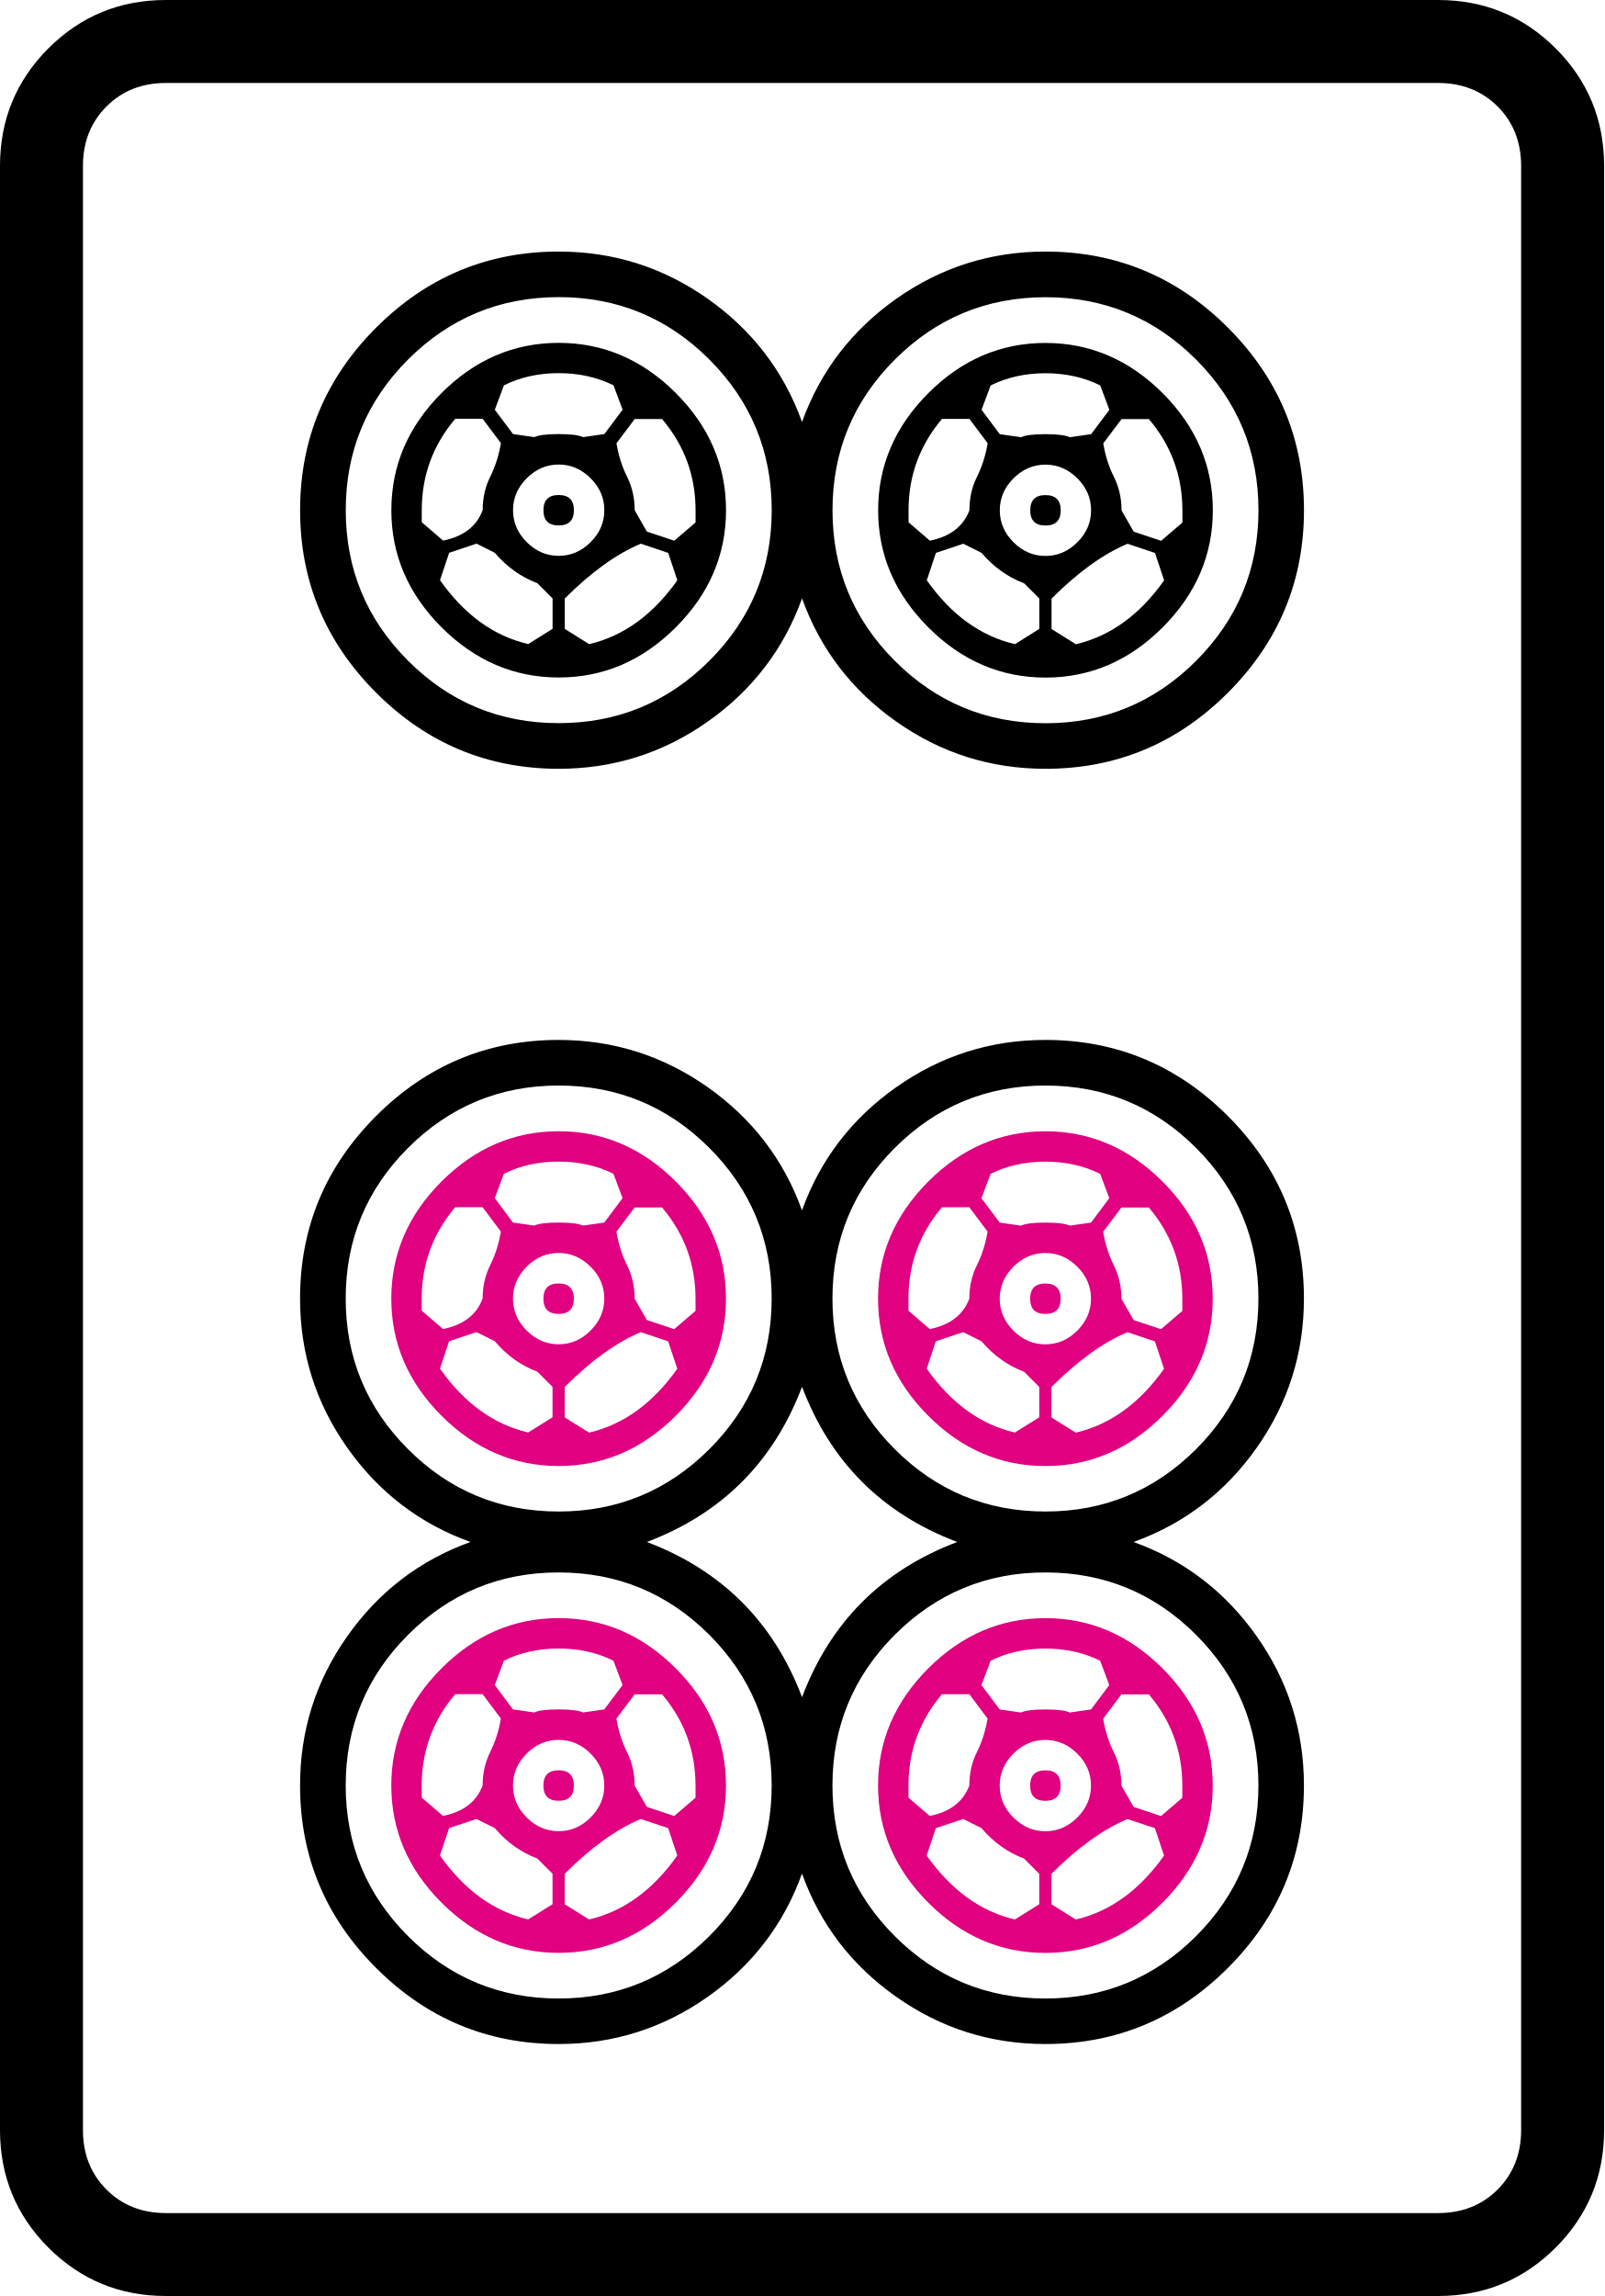
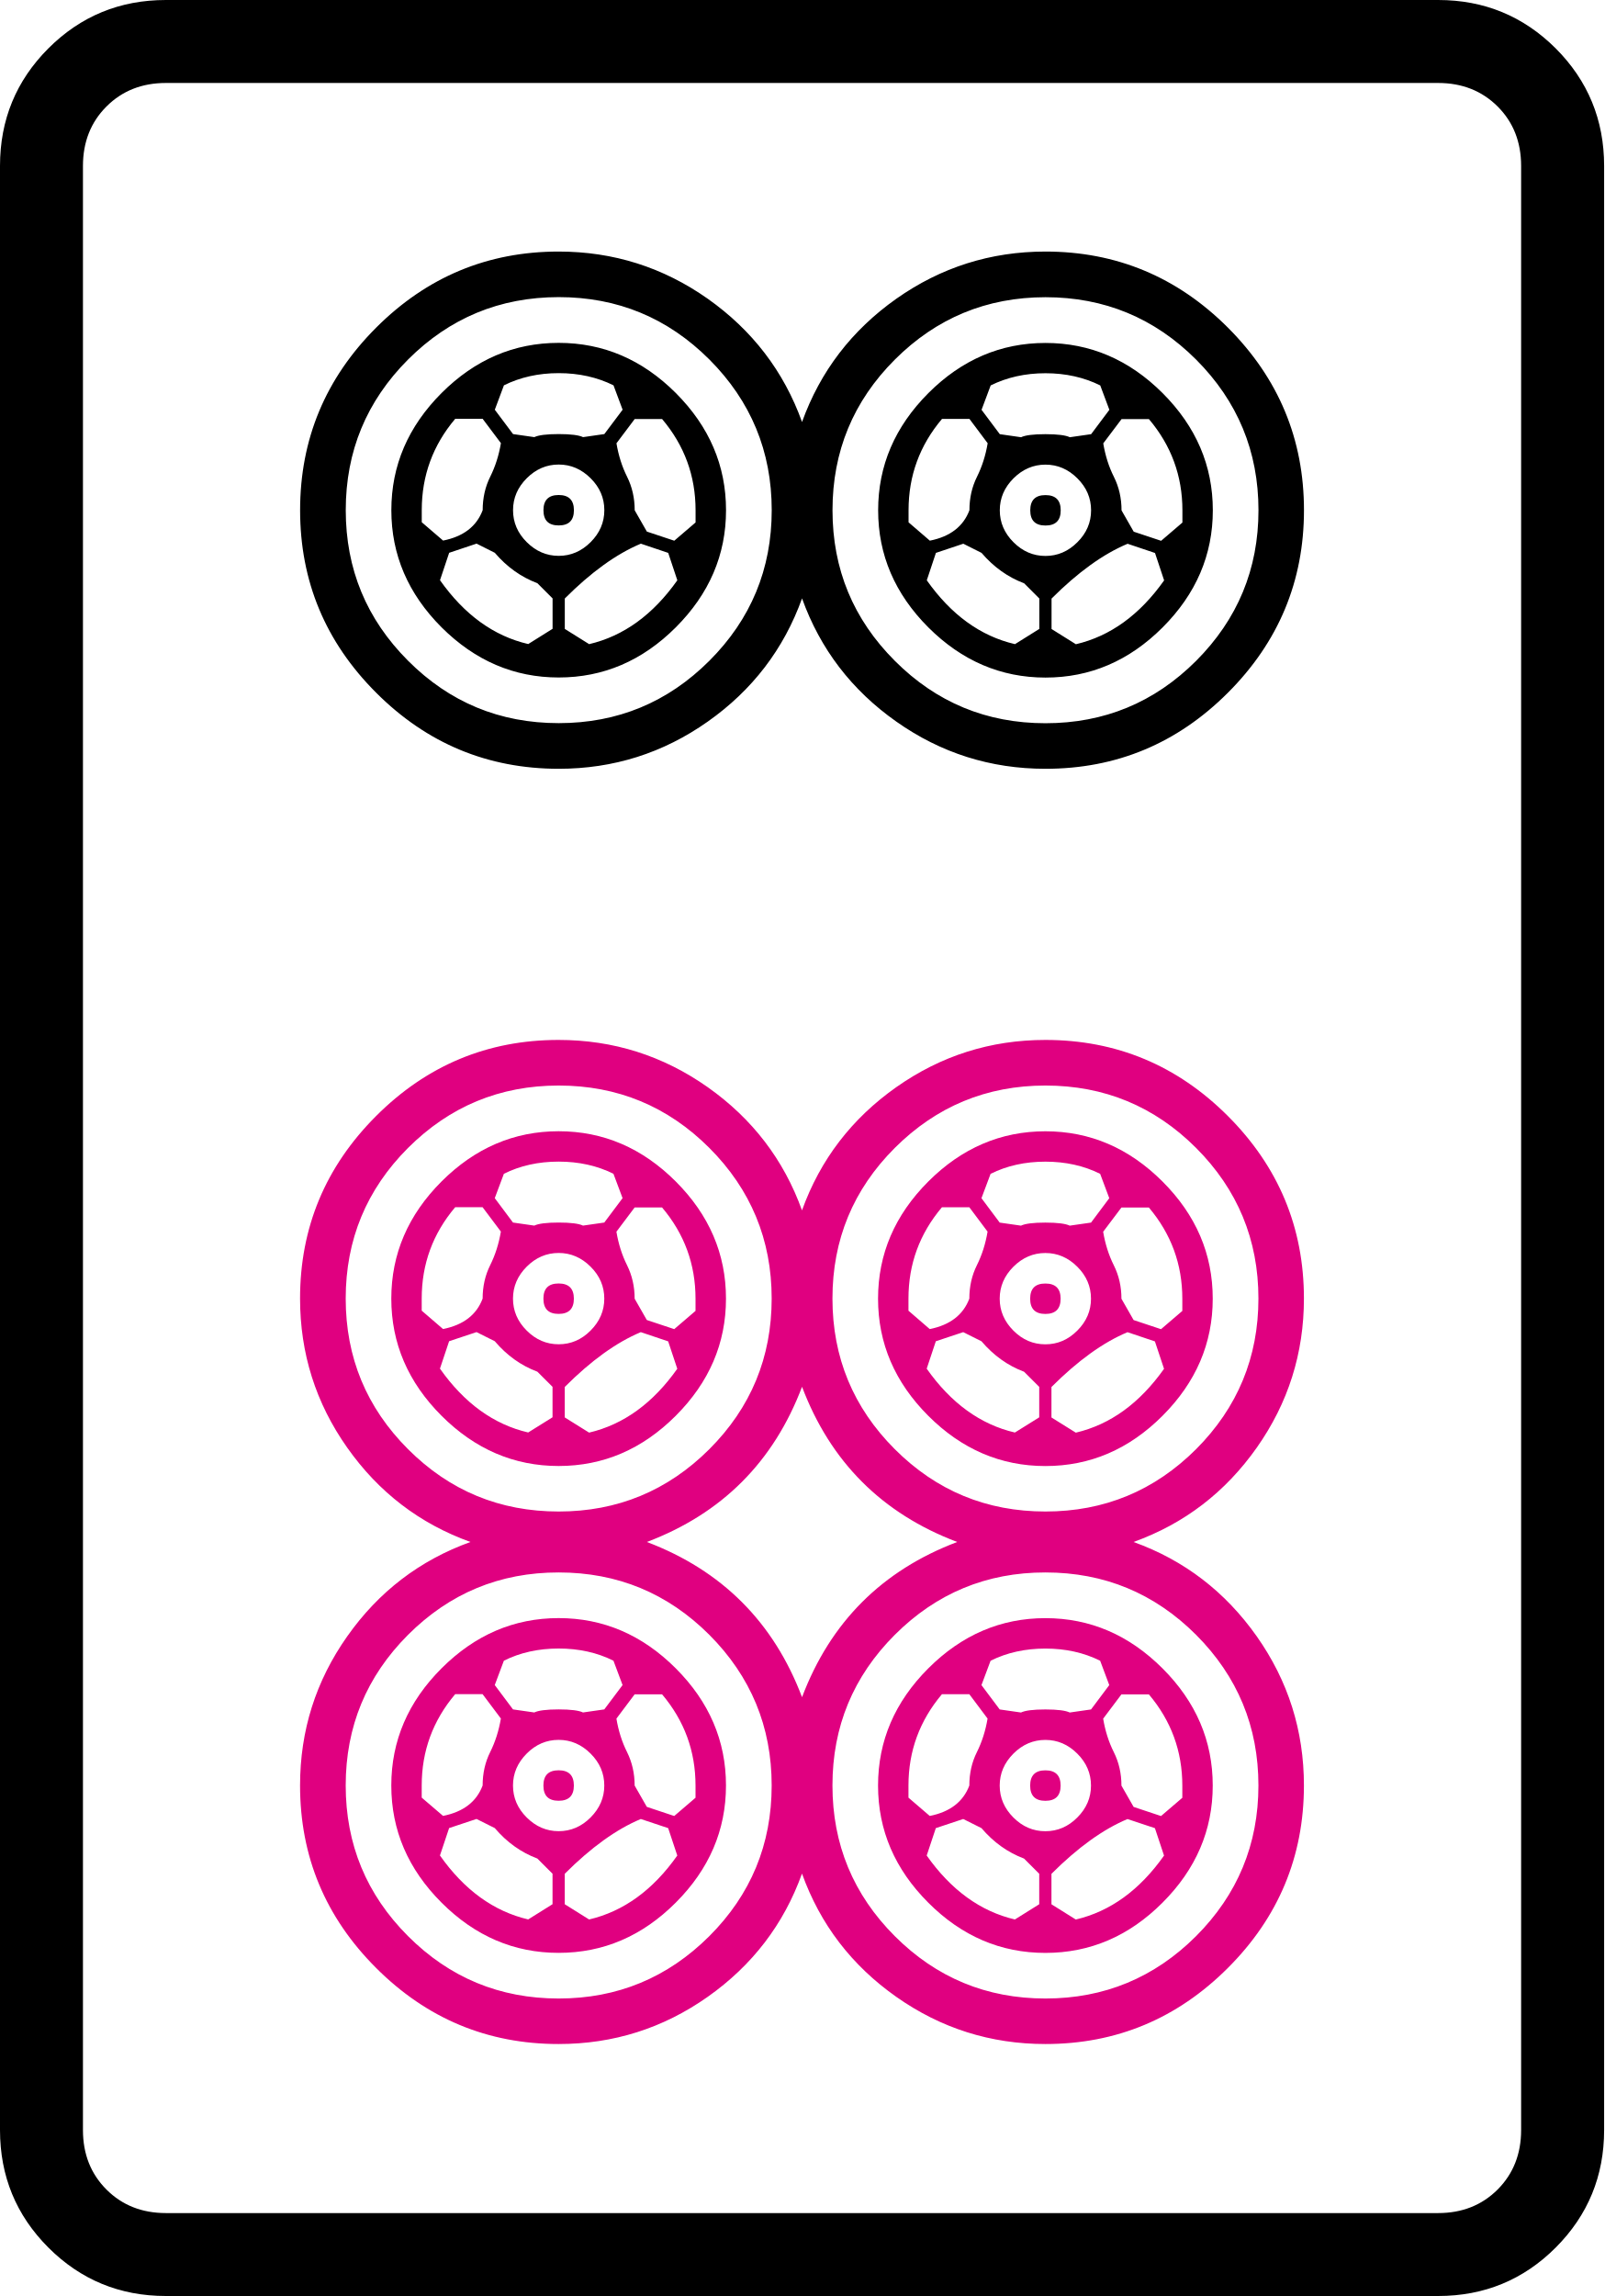
<svg xmlns="http://www.w3.org/2000/svg" version="1.1" id="图层_1" x="0px" y="0px" width="139.764" height="200" viewBox="0 0 139.764 200" enable-background="new 0 0 714 341" xml:space="preserve">
  <defs id="defs619" />
  <g transform="matrix(4.033234,0,0,4.033234,-837.8479,-611.5028)" id="g1702">
    <path id="path150" d="m 242.389,155.2 v 42.419 c 0,0.995 -0.35,1.842 -1.046,2.539 -0.697,0.697 -1.544,1.046 -2.54,1.046 H 211.32 c -0.996,0 -1.842,-0.349 -2.539,-1.046 -0.697,-0.697 -1.045,-1.544 -1.045,-2.539 V 155.2 c 0,-0.995 0.348,-1.842 1.045,-2.539 0.697,-0.697 1.543,-1.045 2.539,-1.045 h 27.483 c 0.996,0 1.842,0.349 2.54,1.045 0.696,0.697 1.046,1.544 1.046,2.539 z m -3.586,-1.792 H 211.32 c -0.518,0 -0.946,0.17 -1.284,0.508 -0.339,0.339 -0.508,0.768 -0.508,1.285 v 42.419 c 0,0.517 0.169,0.946 0.508,1.285 0.338,0.338 0.766,0.508 1.284,0.508 h 27.483 c 0.518,0 0.946,-0.17 1.285,-0.508 0.338,-0.339 0.508,-0.768 0.508,-1.285 V 155.2 c 0,-0.517 -0.169,-0.946 -0.508,-1.285 -0.339,-0.337 -0.767,-0.507 -1.285,-0.507 z" />
-     <path style="fill:#000000;stroke-width:1.1;fill-opacity:1" id="path152" d="m 214.218,179.661 c 0,-1.533 0.548,-2.847 1.643,-3.942 1.095,-1.095 2.409,-1.643 3.942,-1.643 1.184,0 2.256,0.341 3.221,1.02 0.963,0.68 1.643,1.566 2.037,2.661 0.394,-1.095 1.074,-1.982 2.037,-2.661 0.964,-0.679 2.037,-1.02 3.221,-1.02 1.533,0 2.848,0.549 3.942,1.643 1.095,1.096 1.643,2.41 1.643,3.942 0,1.184 -0.34,2.257 -1.019,3.221 -0.68,0.964 -1.566,1.643 -2.662,2.037 1.096,0.394 1.982,1.075 2.662,2.038 0.679,0.964 1.019,2.037 1.019,3.22 0,1.534 -0.549,2.849 -1.643,3.942 -1.096,1.095 -2.409,1.643 -3.942,1.643 -1.184,0 -2.257,-0.34 -3.221,-1.019 -0.964,-0.679 -1.643,-1.565 -2.037,-2.662 -0.394,1.097 -1.075,1.983 -2.037,2.662 -0.964,0.679 -2.037,1.019 -3.221,1.019 -1.534,0 -2.848,-0.549 -3.942,-1.643 -1.096,-1.095 -1.643,-2.408 -1.643,-3.942 0,-1.184 0.339,-2.256 1.019,-3.22 0.679,-0.964 1.566,-1.643 2.662,-2.038 -1.096,-0.394 -1.983,-1.074 -2.662,-2.037 -0.68,-0.963 -1.019,-2.037 -1.019,-3.221 z m 2.333,-3.253 c -0.898,0.898 -1.347,1.983 -1.347,3.253 0,1.272 0.449,2.356 1.347,3.254 0.898,0.898 1.982,1.346 3.254,1.346 1.27,0 2.355,-0.449 3.254,-1.346 0.898,-0.898 1.347,-1.982 1.347,-3.254 0,-1.269 -0.45,-2.355 -1.347,-3.253 -0.899,-0.898 -1.983,-1.347 -3.254,-1.347 -1.273,0 -2.356,0.451 -3.254,1.347 z m 0,10.516 c -0.898,0.899 -1.347,1.983 -1.347,3.254 0,1.27 0.449,2.356 1.347,3.254 0.898,0.898 1.982,1.347 3.254,1.347 1.27,0 2.355,-0.45 3.254,-1.347 0.898,-0.898 1.347,-1.982 1.347,-3.254 0,-1.27 -0.45,-2.355 -1.347,-3.254 -0.899,-0.898 -1.983,-1.347 -3.254,-1.347 -1.273,-0.001 -2.356,0.45 -3.254,1.347 z m 5.159,-2.005 c 1.62,0.614 2.738,1.731 3.352,3.352 0.613,-1.621 1.73,-2.738 3.352,-3.352 -1.621,-0.613 -2.739,-1.73 -3.352,-3.352 -0.614,1.621 -1.731,2.739 -3.352,3.352 z m 5.356,-8.511 c -0.899,0.898 -1.347,1.983 -1.347,3.253 0,1.272 0.449,2.356 1.347,3.254 0.898,0.898 1.982,1.346 3.254,1.346 1.27,0 2.355,-0.449 3.254,-1.346 0.896,-0.898 1.347,-1.982 1.347,-3.254 0,-1.269 -0.45,-2.355 -1.347,-3.253 -0.899,-0.898 -1.983,-1.347 -3.254,-1.347 -1.272,0 -2.356,0.451 -3.254,1.347 z m 0,10.516 c -0.899,0.899 -1.347,1.983 -1.347,3.254 0,1.27 0.449,2.356 1.347,3.254 0.898,0.898 1.982,1.347 3.254,1.347 1.27,0 2.355,-0.45 3.254,-1.347 0.896,-0.898 1.347,-1.982 1.347,-3.254 0,-1.27 -0.45,-2.355 -1.347,-3.254 -0.899,-0.898 -1.983,-1.347 -3.254,-1.347 -1.272,-0.001 -2.356,0.45 -3.254,1.347 z" />
+     <path style="fill:#e00080;stroke-width:1;fill-opacity:1;font-variation-settings:normal;opacity:1;vector-effect:none;stroke-linecap:butt;stroke-linejoin:miter;stroke-miterlimit:4;stroke-dasharray:none;stroke-dashoffset:0;stroke-opacity:1;-inkscape-stroke:none;stop-color:#000000;stop-opacity:1" id="path152" d="m 214.218,179.661 c 0,-1.533 0.548,-2.847 1.643,-3.942 1.095,-1.095 2.409,-1.643 3.942,-1.643 1.184,0 2.256,0.341 3.221,1.02 0.963,0.68 1.643,1.566 2.037,2.661 0.394,-1.095 1.074,-1.982 2.037,-2.661 0.964,-0.679 2.037,-1.02 3.221,-1.02 1.533,0 2.848,0.549 3.942,1.643 1.095,1.096 1.643,2.41 1.643,3.942 0,1.184 -0.34,2.257 -1.019,3.221 -0.68,0.964 -1.566,1.643 -2.662,2.037 1.096,0.394 1.982,1.075 2.662,2.038 0.679,0.964 1.019,2.037 1.019,3.22 0,1.534 -0.549,2.849 -1.643,3.942 -1.096,1.095 -2.409,1.643 -3.942,1.643 -1.184,0 -2.257,-0.34 -3.221,-1.019 -0.964,-0.679 -1.643,-1.565 -2.037,-2.662 -0.394,1.097 -1.075,1.983 -2.037,2.662 -0.964,0.679 -2.037,1.019 -3.221,1.019 -1.534,0 -2.848,-0.549 -3.942,-1.643 -1.096,-1.095 -1.643,-2.408 -1.643,-3.942 0,-1.184 0.339,-2.256 1.019,-3.22 0.679,-0.964 1.566,-1.643 2.662,-2.038 -1.096,-0.394 -1.983,-1.074 -2.662,-2.037 -0.68,-0.963 -1.019,-2.037 -1.019,-3.221 z m 2.333,-3.253 c -0.898,0.898 -1.347,1.983 -1.347,3.253 0,1.272 0.449,2.356 1.347,3.254 0.898,0.898 1.982,1.346 3.254,1.346 1.27,0 2.355,-0.449 3.254,-1.346 0.898,-0.898 1.347,-1.982 1.347,-3.254 0,-1.269 -0.45,-2.355 -1.347,-3.253 -0.899,-0.898 -1.983,-1.347 -3.254,-1.347 -1.273,0 -2.356,0.451 -3.254,1.347 z m 0,10.516 c -0.898,0.899 -1.347,1.983 -1.347,3.254 0,1.27 0.449,2.356 1.347,3.254 0.898,0.898 1.982,1.347 3.254,1.347 1.27,0 2.355,-0.45 3.254,-1.347 0.898,-0.898 1.347,-1.982 1.347,-3.254 0,-1.27 -0.45,-2.355 -1.347,-3.254 -0.899,-0.898 -1.983,-1.347 -3.254,-1.347 -1.273,-0.001 -2.356,0.45 -3.254,1.347 z m 5.159,-2.005 c 1.62,0.614 2.738,1.731 3.352,3.352 0.613,-1.621 1.73,-2.738 3.352,-3.352 -1.621,-0.613 -2.739,-1.73 -3.352,-3.352 -0.614,1.621 -1.731,2.739 -3.352,3.352 z m 5.356,-8.511 c -0.899,0.898 -1.347,1.983 -1.347,3.253 0,1.272 0.449,2.356 1.347,3.254 0.898,0.898 1.982,1.346 3.254,1.346 1.27,0 2.355,-0.449 3.254,-1.346 0.896,-0.898 1.347,-1.982 1.347,-3.254 0,-1.269 -0.45,-2.355 -1.347,-3.253 -0.899,-0.898 -1.983,-1.347 -3.254,-1.347 -1.272,0 -2.356,0.451 -3.254,1.347 z m 0,10.516 c -0.899,0.899 -1.347,1.983 -1.347,3.254 0,1.27 0.449,2.356 1.347,3.254 0.898,0.898 1.982,1.347 3.254,1.347 1.27,0 2.355,-0.45 3.254,-1.347 0.896,-0.898 1.347,-1.982 1.347,-3.254 0,-1.27 -0.45,-2.355 -1.347,-3.254 -0.899,-0.898 -1.983,-1.347 -3.254,-1.347 -1.272,-0.001 -2.356,0.45 -3.254,1.347 z" />
    <path style="fill:#000000;stroke-width:1.1;fill-opacity:1" id="path154" d="m 215.862,166.577 c -1.096,-1.095 -1.643,-2.409 -1.643,-3.942 0,-1.533 0.548,-2.848 1.643,-3.943 1.095,-1.095 2.409,-1.643 3.942,-1.643 1.184,0 2.256,0.34 3.221,1.019 0.963,0.681 1.643,1.567 2.037,2.662 0.394,-1.095 1.074,-1.981 2.037,-2.662 0.964,-0.679 2.037,-1.019 3.221,-1.019 1.533,0 2.848,0.549 3.942,1.643 1.095,1.096 1.643,2.41 1.643,3.943 0,1.534 -0.549,2.848 -1.643,3.942 -1.096,1.096 -2.409,1.643 -3.942,1.643 -1.184,0 -2.257,-0.339 -3.221,-1.019 -0.964,-0.679 -1.643,-1.565 -2.037,-2.661 -0.394,1.096 -1.075,1.983 -2.037,2.661 -0.964,0.68 -2.037,1.019 -3.221,1.019 -1.533,-0.001 -2.848,-0.548 -3.942,-1.643 z m 0.69,-7.197 c -0.898,0.899 -1.347,1.983 -1.347,3.254 0,1.272 0.449,2.355 1.347,3.253 0.898,0.899 1.982,1.347 3.254,1.347 1.27,0 2.355,-0.449 3.254,-1.347 0.898,-0.898 1.347,-1.981 1.347,-3.253 0,-1.27 -0.45,-2.355 -1.347,-3.254 -0.899,-0.898 -1.983,-1.347 -3.254,-1.347 -1.273,0.001 -2.356,0.45 -3.254,1.347 z m 0.723,5.785 c -0.723,-0.724 -1.085,-1.566 -1.085,-2.53 0,-0.964 0.362,-1.807 1.085,-2.531 0.724,-0.723 1.566,-1.083 2.53,-1.083 0.964,0 1.807,0.361 2.53,1.083 0.723,0.724 1.085,1.567 1.085,2.531 0,0.964 -0.362,1.807 -1.085,2.53 -0.723,0.723 -1.566,1.083 -2.53,1.083 -0.964,0 -1.806,-0.362 -2.53,-1.083 z m 0.033,-1.874 c 0.438,-0.087 0.724,-0.306 0.855,-0.657 0,-0.263 0.054,-0.504 0.164,-0.724 0.109,-0.219 0.186,-0.46 0.23,-0.723 l -0.395,-0.526 h -0.592 c -0.482,0.57 -0.723,1.228 -0.723,1.971 v 0.263 z m 2.037,0.921 c -0.351,-0.132 -0.658,-0.35 -0.92,-0.657 l -0.394,-0.198 -0.592,0.198 -0.198,0.592 c 0.526,0.745 1.161,1.206 1.906,1.379 l 0.526,-0.329 v -0.657 z m 0.986,-3.155 0.46,-0.066 0.395,-0.526 -0.197,-0.527 c -0.351,-0.174 -0.746,-0.263 -1.184,-0.263 -0.438,0 -0.833,0.089 -1.183,0.263 l -0.197,0.527 0.394,0.526 0.46,0.066 c 0.088,-0.043 0.263,-0.066 0.526,-0.066 0.263,0 0.438,0.023 0.526,0.066 z m -1.216,0.888 c -0.197,0.197 -0.296,0.427 -0.296,0.69 0,0.263 0.098,0.493 0.296,0.69 0.198,0.197 0.428,0.296 0.69,0.296 0.263,0 0.493,-0.099 0.69,-0.296 0.197,-0.197 0.296,-0.427 0.296,-0.69 0,-0.263 -0.098,-0.493 -0.296,-0.69 -0.198,-0.197 -0.427,-0.296 -0.69,-0.296 -0.263,0 -0.493,0.099 -0.69,0.296 z m 0.69,1.019 c -0.22,0 -0.329,-0.109 -0.329,-0.328 0,-0.219 0.109,-0.329 0.329,-0.329 0.219,0 0.329,0.11 0.329,0.329 0,0.219 -0.11,0.328 -0.329,0.328 z m 1.775,0.394 c -0.526,0.22 -1.075,0.615 -1.643,1.184 v 0.657 l 0.526,0.329 c 0.745,-0.175 1.379,-0.635 1.905,-1.379 l -0.197,-0.592 z m -0.527,-2.168 c 0.044,0.263 0.12,0.504 0.23,0.723 0.109,0.22 0.164,0.46 0.164,0.724 l 0.263,0.46 0.592,0.197 0.46,-0.394 v -0.263 c 0,-0.745 -0.241,-1.401 -0.723,-1.971 h -0.592 z m 6.014,-1.808 c -0.899,0.899 -1.347,1.983 -1.347,3.254 0,1.272 0.449,2.355 1.347,3.253 0.898,0.899 1.982,1.347 3.254,1.347 1.27,0 2.355,-0.449 3.254,-1.347 0.896,-0.898 1.347,-1.981 1.347,-3.253 0,-1.27 -0.45,-2.355 -1.347,-3.254 -0.899,-0.898 -1.983,-1.347 -3.254,-1.347 -1.272,0.001 -2.356,0.45 -3.254,1.347 z m 0.724,5.785 c -0.723,-0.724 -1.085,-1.566 -1.085,-2.53 0,-0.964 0.362,-1.807 1.085,-2.531 0.723,-0.723 1.566,-1.083 2.53,-1.083 0.963,0 1.807,0.361 2.53,1.083 0.724,0.724 1.085,1.567 1.085,2.531 0,0.964 -0.362,1.807 -1.085,2.53 -0.723,0.723 -1.566,1.083 -2.53,1.083 -0.965,0 -1.807,-0.362 -2.53,-1.083 z m 0.032,-1.874 c 0.437,-0.087 0.723,-0.306 0.855,-0.657 0,-0.263 0.054,-0.504 0.164,-0.724 0.109,-0.219 0.186,-0.46 0.23,-0.723 l -0.394,-0.526 h -0.592 c -0.482,0.57 -0.723,1.228 -0.723,1.971 v 0.263 z m 2.037,0.921 c -0.351,-0.132 -0.657,-0.35 -0.92,-0.657 l -0.394,-0.198 -0.592,0.198 -0.197,0.592 c 0.526,0.745 1.161,1.206 1.905,1.379 l 0.526,-0.329 v -0.657 z m 0.987,-3.155 0.46,-0.066 0.394,-0.526 -0.197,-0.527 c -0.351,-0.174 -0.746,-0.263 -1.183,-0.263 -0.438,0 -0.833,0.089 -1.184,0.263 l -0.197,0.527 0.394,0.526 0.46,0.066 c 0.088,-0.043 0.263,-0.066 0.526,-0.066 0.264,0 0.438,0.023 0.527,0.066 z m -1.217,0.888 c -0.197,0.197 -0.296,0.427 -0.296,0.69 0,0.263 0.099,0.493 0.296,0.69 0.197,0.197 0.427,0.296 0.69,0.296 0.263,0 0.493,-0.099 0.69,-0.296 0.198,-0.197 0.296,-0.427 0.296,-0.69 0,-0.263 -0.098,-0.493 -0.296,-0.69 -0.197,-0.197 -0.427,-0.296 -0.69,-0.296 -0.262,0 -0.492,0.099 -0.69,0.296 z m 0.691,1.019 c -0.22,0 -0.329,-0.109 -0.329,-0.328 0,-0.219 0.109,-0.329 0.329,-0.329 0.219,0 0.329,0.11 0.329,0.329 0,0.219 -0.11,0.328 -0.329,0.328 z m 1.774,0.394 c -0.526,0.22 -1.074,0.615 -1.643,1.184 v 0.657 l 0.526,0.329 c 0.745,-0.175 1.379,-0.635 1.906,-1.379 l -0.197,-0.592 z m -0.526,-2.168 c 0.044,0.263 0.12,0.504 0.23,0.723 0.11,0.22 0.165,0.46 0.165,0.724 l 0.263,0.46 0.592,0.197 0.46,-0.394 v -0.263 c 0,-0.745 -0.241,-1.401 -0.723,-1.971 h -0.592 z" />
    <path style="fill:#e00080;stroke-width:1;font-variation-settings:normal;opacity:1;vector-effect:none;fill-opacity:1;stroke-linecap:butt;stroke-linejoin:miter;stroke-miterlimit:4;stroke-dasharray:none;stroke-dashoffset:0;stroke-opacity:1;-inkscape-stroke:none;stop-color:#000000;stop-opacity:1" id="path156" d="m 217.274,182.193 c -0.723,-0.723 -1.085,-1.566 -1.085,-2.53 0,-0.963 0.362,-1.807 1.085,-2.53 0.724,-0.723 1.566,-1.085 2.53,-1.085 0.964,0 1.807,0.362 2.53,1.085 0.723,0.723 1.085,1.566 1.085,2.53 0,0.964 -0.362,1.807 -1.085,2.53 -0.723,0.724 -1.566,1.085 -2.53,1.085 -0.964,0 -1.806,-0.362 -2.53,-1.085 z m 0,10.515 c -0.723,-0.723 -1.085,-1.565 -1.085,-2.53 0,-0.964 0.362,-1.807 1.085,-2.53 0.724,-0.723 1.566,-1.085 2.53,-1.085 0.964,0 1.807,0.362 2.53,1.085 0.723,0.723 1.085,1.566 1.085,2.53 0,0.964 -0.362,1.807 -1.085,2.53 -0.723,0.724 -1.566,1.085 -2.53,1.085 -0.964,0 -1.806,-0.361 -2.53,-1.085 z m 0.033,-12.388 c 0.438,-0.088 0.724,-0.306 0.855,-0.658 0,-0.263 0.054,-0.503 0.164,-0.723 0.109,-0.219 0.186,-0.46 0.23,-0.724 l -0.395,-0.526 h -0.592 c -0.482,0.57 -0.723,1.226 -0.723,1.971 v 0.263 z m 0,10.515 c 0.438,-0.087 0.724,-0.306 0.855,-0.657 0,-0.263 0.054,-0.504 0.164,-0.723 0.109,-0.219 0.186,-0.46 0.23,-0.723 l -0.395,-0.526 h -0.592 c -0.482,0.571 -0.723,1.228 -0.723,1.971 v 0.263 z m 2.037,-9.594 c -0.351,-0.131 -0.658,-0.35 -0.92,-0.658 l -0.394,-0.197 -0.592,0.197 -0.198,0.592 c 0.526,0.746 1.161,1.206 1.906,1.379 l 0.526,-0.328 v -0.658 z m 0,10.515 c -0.351,-0.132 -0.658,-0.35 -0.92,-0.658 l -0.394,-0.197 -0.592,0.197 -0.198,0.592 c 0.526,0.746 1.161,1.206 1.906,1.381 l 0.526,-0.329 v -0.658 z m 0.986,-13.67 0.46,-0.066 0.395,-0.527 -0.197,-0.526 c -0.351,-0.175 -0.746,-0.263 -1.184,-0.263 -0.438,0 -0.833,0.088 -1.183,0.263 l -0.197,0.526 0.394,0.527 0.46,0.066 c 0.088,-0.043 0.263,-0.066 0.526,-0.066 0.263,0 0.438,0.023 0.526,0.066 z m 0,10.515 0.46,-0.066 0.395,-0.526 -0.197,-0.526 c -0.351,-0.175 -0.746,-0.263 -1.184,-0.263 -0.438,0 -0.833,0.088 -1.183,0.263 l -0.197,0.526 0.394,0.526 0.46,0.066 c 0.088,-0.043 0.263,-0.066 0.526,-0.066 0.263,0 0.438,0.023 0.526,0.066 z m -1.216,-9.628 c -0.197,0.197 -0.296,0.428 -0.296,0.69 0,0.263 0.098,0.493 0.296,0.69 0.198,0.198 0.428,0.296 0.69,0.296 0.263,0 0.493,-0.098 0.69,-0.296 0.197,-0.197 0.296,-0.427 0.296,-0.69 0,-0.263 -0.098,-0.493 -0.296,-0.69 -0.198,-0.197 -0.427,-0.296 -0.69,-0.296 -0.263,0 -0.493,0.099 -0.69,0.296 z m 0,10.516 c -0.197,0.198 -0.296,0.427 -0.296,0.69 0,0.263 0.098,0.493 0.296,0.69 0.198,0.197 0.428,0.296 0.69,0.296 0.263,0 0.493,-0.098 0.69,-0.296 0.197,-0.198 0.296,-0.427 0.296,-0.69 0,-0.263 -0.098,-0.493 -0.296,-0.69 -0.197,-0.197 -0.427,-0.296 -0.69,-0.296 -0.263,0 -0.493,0.098 -0.69,0.296 z m 0.69,-9.496 c -0.22,0 -0.329,-0.11 -0.329,-0.329 0,-0.219 0.109,-0.328 0.329,-0.328 0.219,0 0.329,0.11 0.329,0.328 0,0.219 -0.11,0.329 -0.329,0.329 z m 0,10.515 c -0.22,0 -0.329,-0.109 -0.329,-0.329 0,-0.219 0.109,-0.329 0.329,-0.329 0.219,0 0.329,0.11 0.329,0.329 0,0.22 -0.11,0.329 -0.329,0.329 z m 1.775,-10.121 c -0.526,0.22 -1.075,0.615 -1.643,1.184 v 0.658 l 0.526,0.328 c 0.745,-0.175 1.379,-0.635 1.905,-1.379 l -0.197,-0.592 z m 0,10.515 c -0.526,0.22 -1.075,0.614 -1.643,1.183 v 0.658 l 0.526,0.329 c 0.745,-0.175 1.379,-0.635 1.905,-1.381 l -0.197,-0.592 z m -0.527,-12.684 c 0.044,0.263 0.12,0.504 0.23,0.724 0.109,0.22 0.164,0.46 0.164,0.723 l 0.263,0.46 0.592,0.197 0.46,-0.394 v -0.263 c 0,-0.745 -0.241,-1.401 -0.723,-1.971 h -0.592 z m 0,10.516 c 0.044,0.263 0.12,0.504 0.23,0.723 0.109,0.22 0.164,0.46 0.164,0.723 l 0.263,0.46 0.592,0.197 0.46,-0.394 v -0.263 c 0,-0.745 -0.241,-1.401 -0.723,-1.971 h -0.592 z m 6.737,-6.54 c -0.723,-0.723 -1.085,-1.566 -1.085,-2.53 0,-0.963 0.362,-1.807 1.085,-2.53 0.723,-0.723 1.566,-1.085 2.53,-1.085 0.963,0 1.807,0.362 2.53,1.085 0.724,0.723 1.085,1.566 1.085,2.53 0,0.964 -0.362,1.807 -1.085,2.53 -0.723,0.724 -1.566,1.085 -2.53,1.085 -0.965,0 -1.807,-0.362 -2.53,-1.085 z m 0,10.515 c -0.723,-0.723 -1.085,-1.565 -1.085,-2.53 0,-0.964 0.362,-1.807 1.085,-2.53 0.723,-0.723 1.566,-1.085 2.53,-1.085 0.963,0 1.807,0.362 2.53,1.085 0.724,0.723 1.085,1.566 1.085,2.53 0,0.964 -0.362,1.807 -1.085,2.53 -0.723,0.724 -1.566,1.085 -2.53,1.085 -0.965,0 -1.807,-0.361 -2.53,-1.085 z m 0.032,-12.388 c 0.437,-0.088 0.723,-0.306 0.855,-0.658 0,-0.263 0.054,-0.503 0.164,-0.723 0.109,-0.219 0.186,-0.46 0.23,-0.724 l -0.394,-0.526 h -0.592 c -0.482,0.57 -0.723,1.226 -0.723,1.971 v 0.263 z m 0,10.515 c 0.437,-0.087 0.723,-0.306 0.855,-0.657 0,-0.263 0.054,-0.504 0.164,-0.723 0.109,-0.219 0.186,-0.46 0.23,-0.723 l -0.394,-0.526 h -0.592 c -0.482,0.571 -0.723,1.228 -0.723,1.971 v 0.263 z m 2.037,-9.594 c -0.351,-0.131 -0.657,-0.35 -0.92,-0.658 l -0.394,-0.197 -0.592,0.197 -0.197,0.592 c 0.526,0.746 1.161,1.206 1.905,1.379 l 0.526,-0.328 v -0.658 z m 0,10.515 c -0.351,-0.132 -0.657,-0.35 -0.92,-0.658 l -0.394,-0.197 -0.592,0.197 -0.197,0.592 c 0.526,0.746 1.161,1.206 1.905,1.381 l 0.526,-0.329 v -0.658 z m 0.987,-13.67 0.46,-0.066 0.394,-0.527 -0.197,-0.526 c -0.351,-0.175 -0.746,-0.263 -1.183,-0.263 -0.438,0 -0.833,0.088 -1.184,0.263 l -0.197,0.526 0.394,0.527 0.46,0.066 c 0.088,-0.043 0.263,-0.066 0.526,-0.066 0.264,0 0.438,0.023 0.527,0.066 z m 0,10.515 0.46,-0.066 0.394,-0.526 -0.197,-0.526 c -0.351,-0.175 -0.746,-0.263 -1.183,-0.263 -0.438,0 -0.833,0.088 -1.184,0.263 l -0.197,0.526 0.394,0.526 0.46,0.066 c 0.088,-0.043 0.263,-0.066 0.526,-0.066 0.264,0 0.438,0.023 0.527,0.066 z m -1.217,-9.628 c -0.197,0.197 -0.296,0.428 -0.296,0.69 0,0.263 0.099,0.493 0.296,0.69 0.197,0.198 0.427,0.296 0.69,0.296 0.263,0 0.493,-0.098 0.69,-0.296 0.198,-0.197 0.296,-0.427 0.296,-0.69 0,-0.263 -0.098,-0.493 -0.296,-0.69 -0.197,-0.197 -0.427,-0.296 -0.69,-0.296 -0.262,0 -0.492,0.099 -0.69,0.296 z m 0,10.516 c -0.197,0.198 -0.296,0.427 -0.296,0.69 0,0.263 0.099,0.493 0.296,0.69 0.197,0.197 0.427,0.296 0.69,0.296 0.263,0 0.493,-0.098 0.69,-0.296 0.198,-0.198 0.296,-0.427 0.296,-0.69 0,-0.263 -0.098,-0.493 -0.296,-0.69 -0.197,-0.197 -0.427,-0.296 -0.69,-0.296 -0.262,0 -0.492,0.098 -0.69,0.296 z m 0.691,-9.496 c -0.22,0 -0.329,-0.11 -0.329,-0.329 0,-0.219 0.109,-0.328 0.329,-0.328 0.219,0 0.329,0.11 0.329,0.328 0,0.219 -0.11,0.329 -0.329,0.329 z m 0,10.515 c -0.22,0 -0.329,-0.109 -0.329,-0.329 0,-0.219 0.109,-0.329 0.329,-0.329 0.219,0 0.329,0.11 0.329,0.329 0,0.22 -0.11,0.329 -0.329,0.329 z m 1.774,-10.121 c -0.526,0.22 -1.074,0.615 -1.643,1.184 v 0.658 l 0.526,0.328 c 0.745,-0.175 1.379,-0.635 1.906,-1.379 l -0.197,-0.592 z m 0,10.515 c -0.526,0.22 -1.074,0.614 -1.643,1.183 v 0.658 l 0.526,0.329 c 0.745,-0.175 1.379,-0.635 1.906,-1.381 l -0.197,-0.592 z m -0.526,-12.684 c 0.044,0.263 0.12,0.504 0.23,0.724 0.11,0.22 0.165,0.46 0.165,0.723 l 0.263,0.46 0.592,0.197 0.46,-0.394 v -0.263 c 0,-0.745 -0.241,-1.401 -0.723,-1.971 h -0.592 z m 0,10.516 c 0.044,0.263 0.12,0.504 0.23,0.723 0.11,0.22 0.165,0.46 0.165,0.723 l 0.263,0.46 0.592,0.197 0.46,-0.394 v -0.263 c 0,-0.745 -0.241,-1.401 -0.723,-1.971 h -0.592 z" />
  </g>
</svg>
